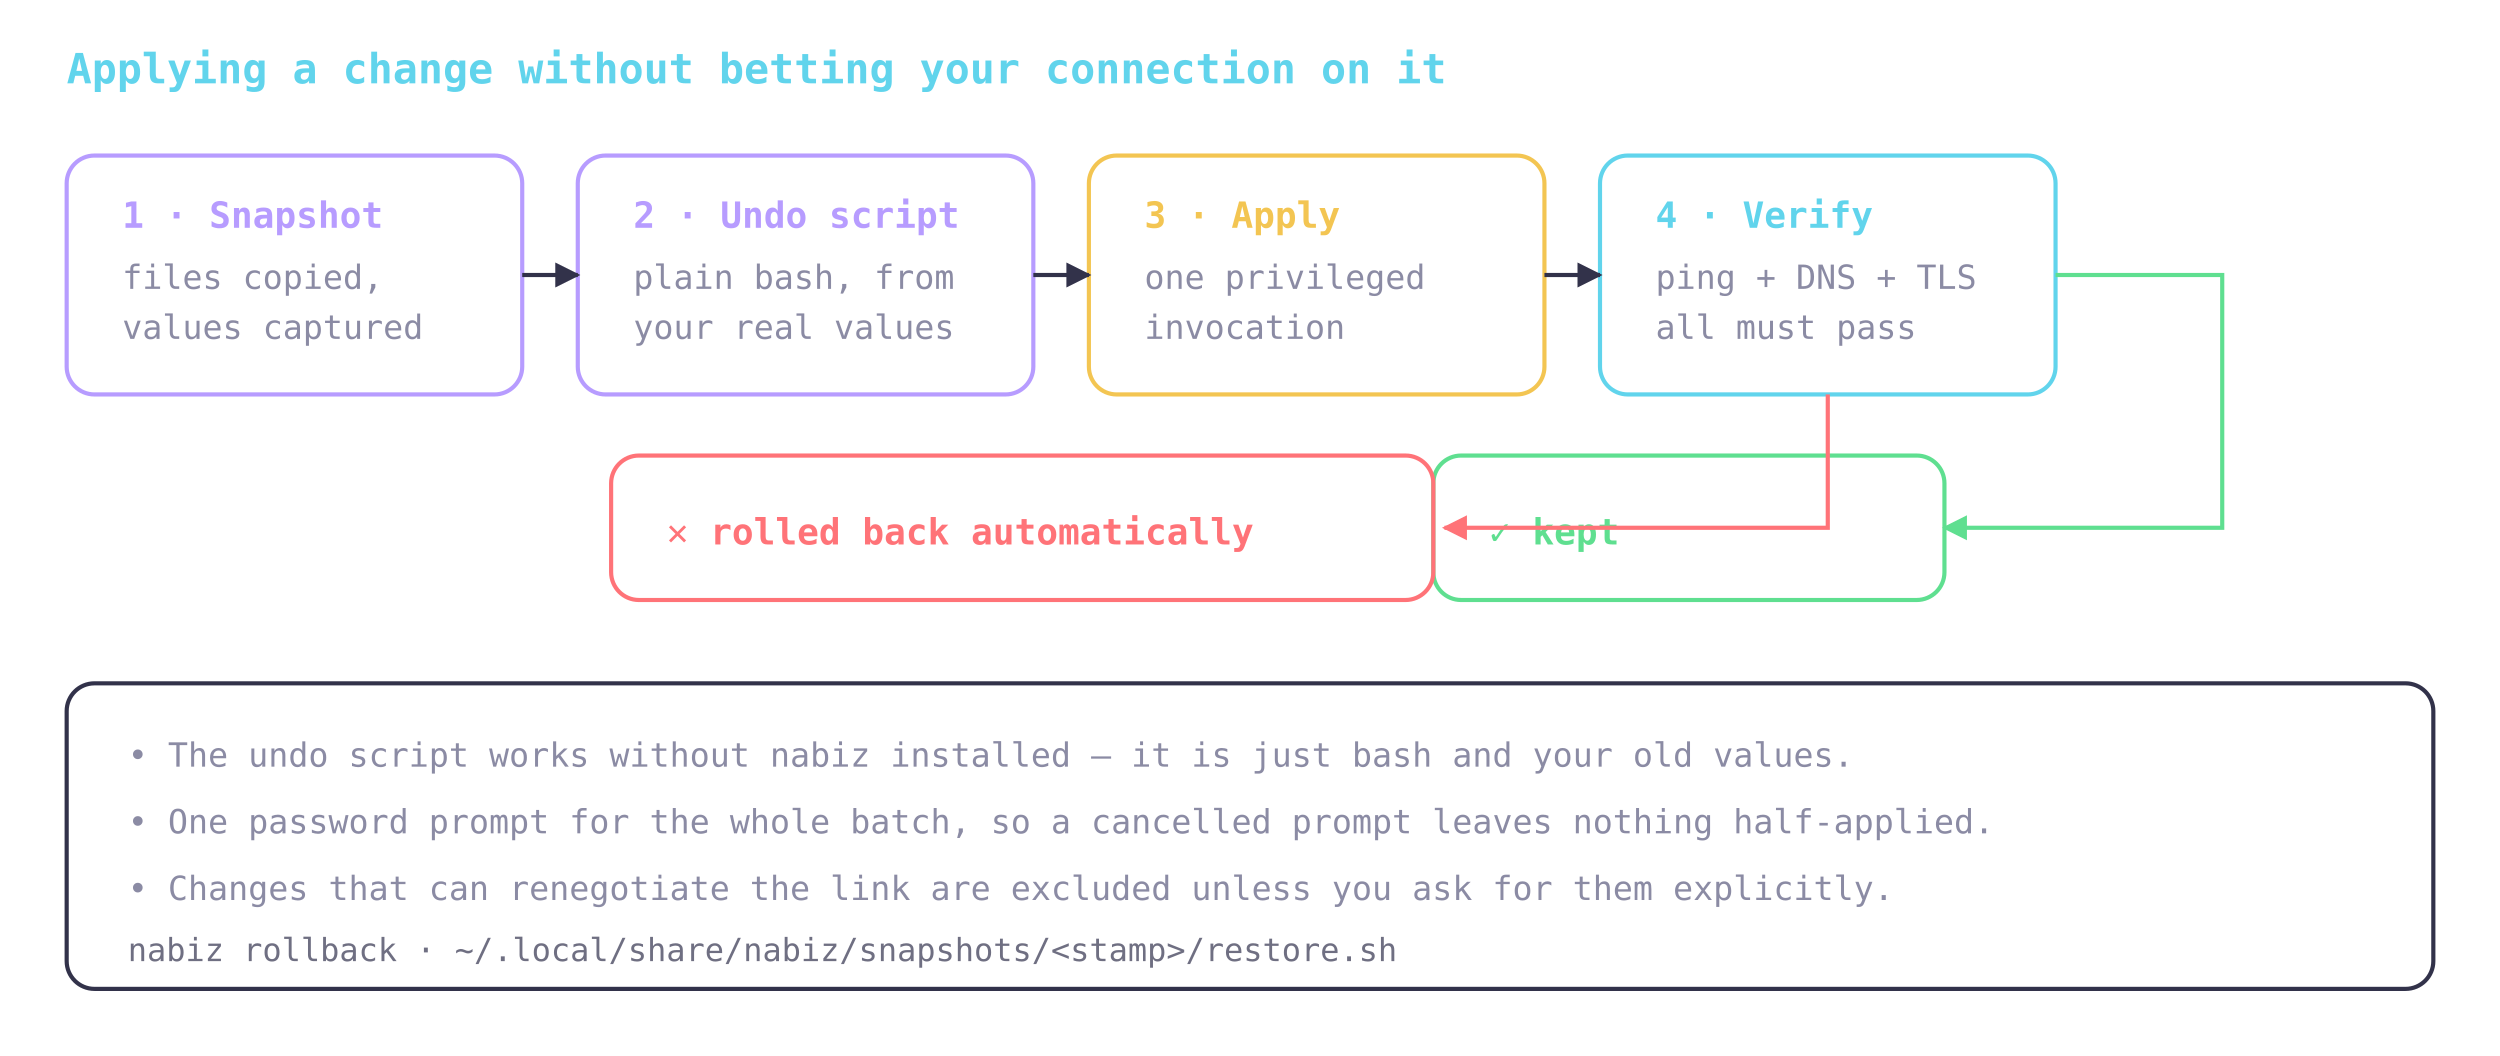
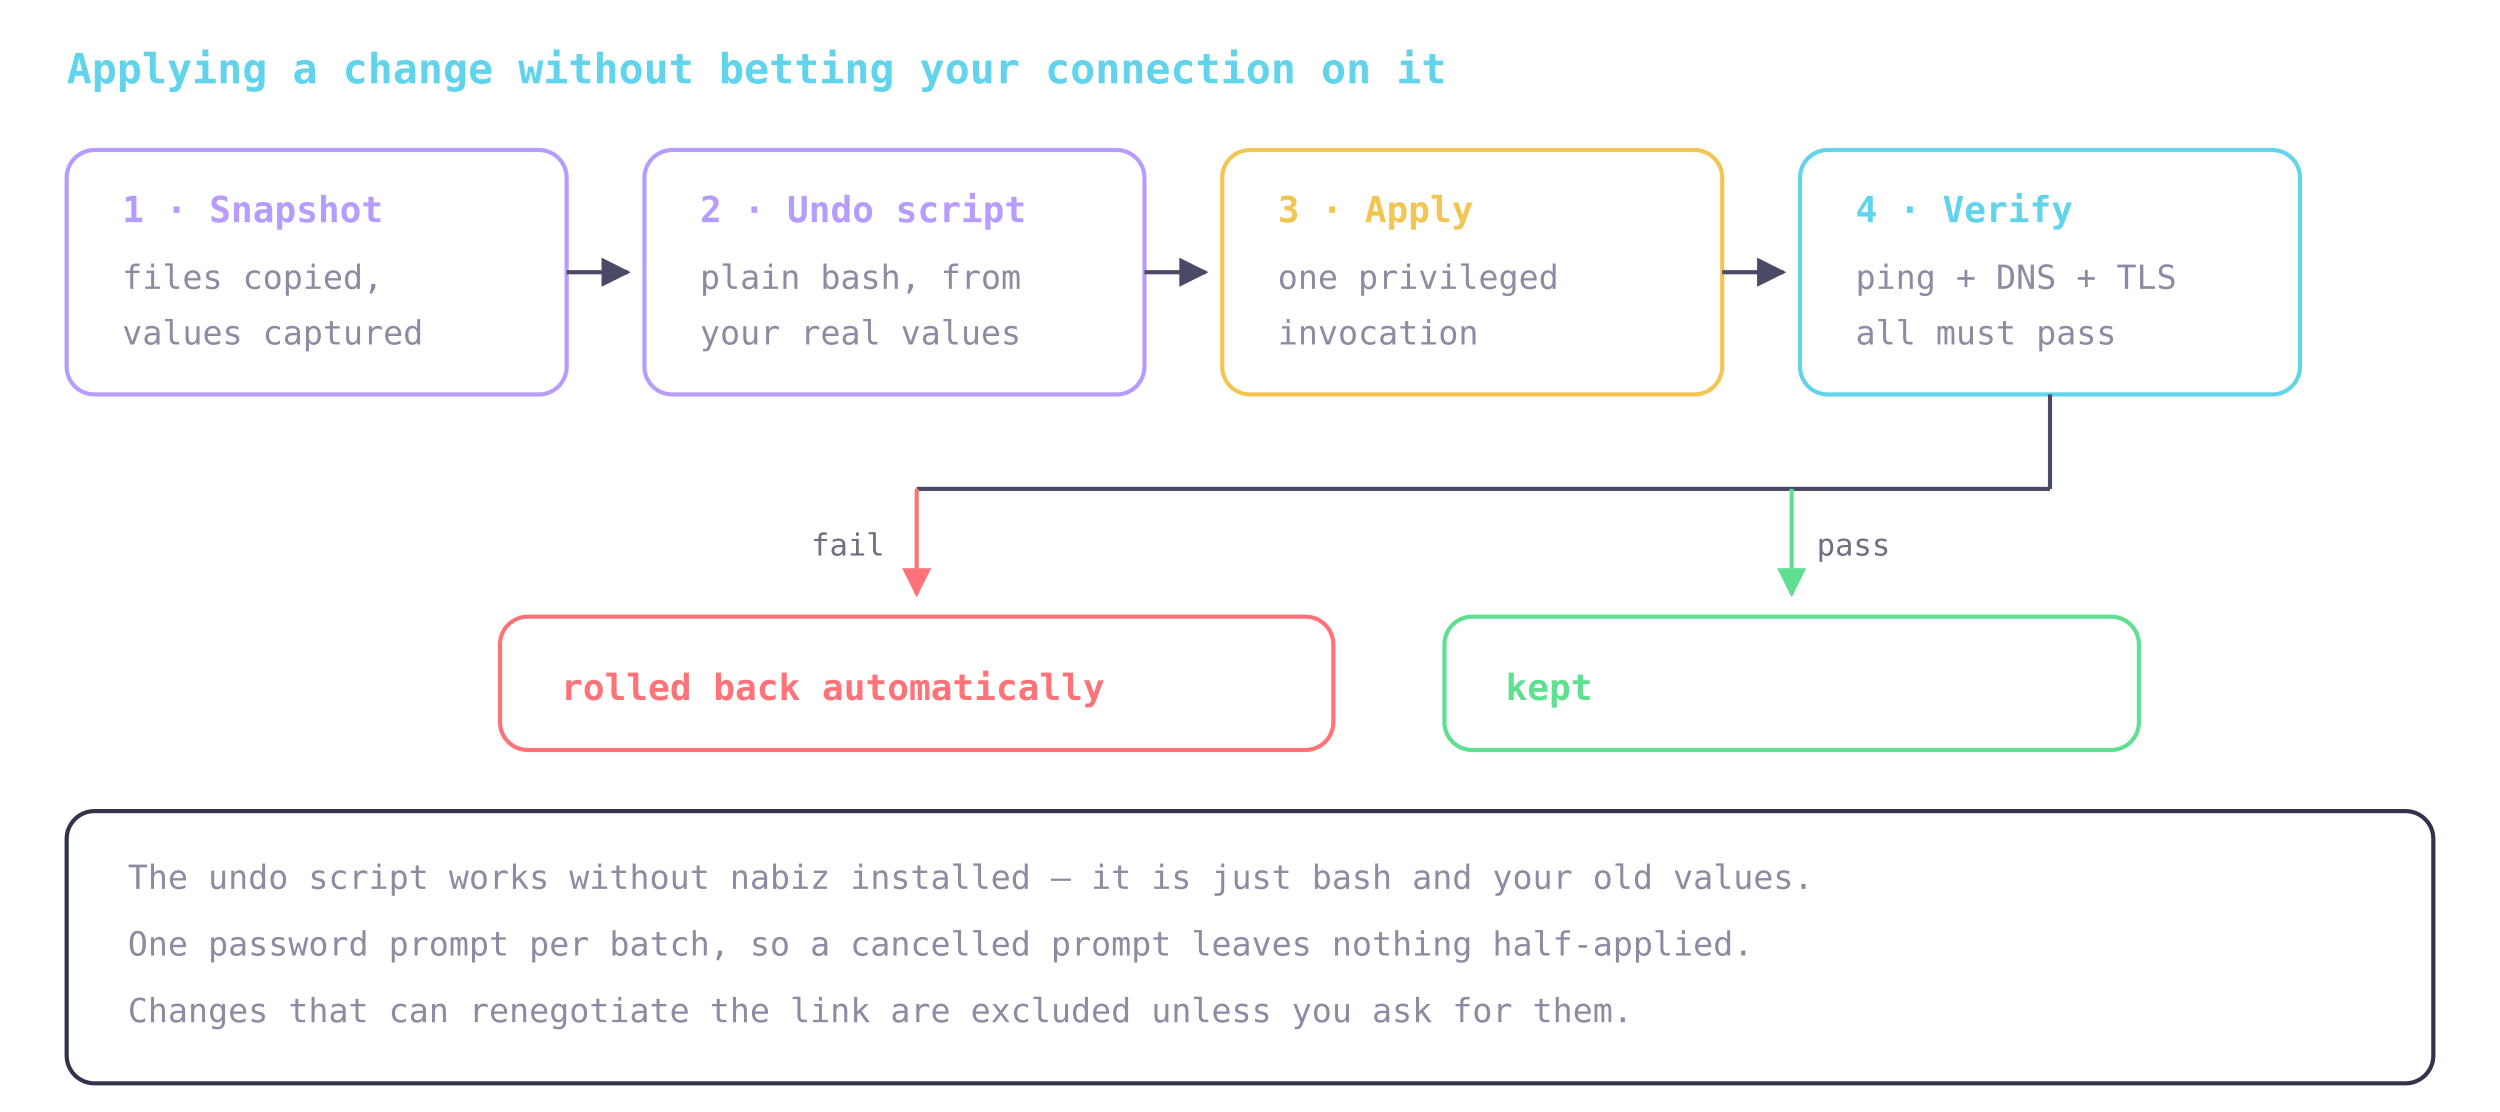
- <svg xmlns="http://www.w3.org/2000/svg" viewBox="0 0 900 380" width="900" height="380" role="img" aria-label="How applying a change stays reversible">
+ <svg xmlns="http://www.w3.org/2000/svg" viewBox="0 0 900 400" width="900" height="400" role="img" aria-label="How applying a change stays reversible">
  <style>
    .t { font-family: ui-monospace,SFMono-Regular,Menlo,monospace; }
    .h { font-size: 15px; font-weight: 700; }
    .n { font-size: 13px; font-weight: 700; }
    .b { font-size: 12px; fill: #8b8ba4; }
-     .s { font-size: 11.5px; fill: #6f6f82; }
+     .s { font-size: 11px; fill: #6f6f82; }
  </style>
-   <text class="t h" x="24" y="30" fill="#61d4ec">Applying a change without betting your connection on it</text>
-   <g>
-     <rect x="24" y="56" width="164" height="86" rx="10" fill="none" stroke="#b79cff" stroke-width="1.5" />
-     <text class="t n" x="44" y="82" fill="#b79cff">1 · Snapshot</text>
-     <text class="t b" x="44" y="104">files copied,</text>
-     <text class="t b" x="44" y="122">values captured</text>
-     <rect x="208" y="56" width="164" height="86" rx="10" fill="none" stroke="#b79cff" stroke-width="1.5" />
-     <text class="t n" x="228" y="82" fill="#b79cff">2 · Undo script</text>
-     <text class="t b" x="228" y="104">plain bash, from</text>
-     <text class="t b" x="228" y="122">your real values</text>
-     <rect x="392" y="56" width="164" height="86" rx="10" fill="none" stroke="#f3c552" stroke-width="1.5" />
-     <text class="t n" x="412" y="82" fill="#f3c552">3 · Apply</text>
-     <text class="t b" x="412" y="104">one privileged</text>
-     <text class="t b" x="412" y="122">invocation</text>
-     <rect x="576" y="56" width="164" height="86" rx="10" fill="none" stroke="#61d4ec" stroke-width="1.5" />
-     <text class="t n" x="596" y="82" fill="#61d4ec">4 · Verify</text>
-     <text class="t b" x="596" y="104">ping + DNS + TLS</text>
-     <text class="t b" x="596" y="122">all must pass</text>
-   </g>
-   <g stroke="#32324a" stroke-width="1.5" fill="none">
-     <path d="M188 99 H208" marker-end="url(#a)" />
-     <path d="M372 99 H392" marker-end="url(#a)" />
-     <path d="M556 99 H576" marker-end="url(#a)" />
-   </g>
  <defs>
-     <marker id="a" viewBox="0 0 10 10" refX="9" refY="5" markerWidth="6" markerHeight="6" orient="auto">
-       <path d="M0 0 L10 5 L0 10 z" fill="#32324a" />
+     <marker id="ga" viewBox="0 0 10 10" refX="9" refY="5" markerWidth="7" markerHeight="7" orient="auto">
+       <path d="M0 0 L10 5 L0 10 z" fill="#4a4a66" />
    </marker>
-     <marker id="g" viewBox="0 0 10 10" refX="9" refY="5" markerWidth="6" markerHeight="6" orient="auto">
+     <marker id="gg" viewBox="0 0 10 10" refX="9" refY="5" markerWidth="7" markerHeight="7" orient="auto">
      <path d="M0 0 L10 5 L0 10 z" fill="#5fdf90" />
    </marker>
-     <marker id="r" viewBox="0 0 10 10" refX="9" refY="5" markerWidth="6" markerHeight="6" orient="auto">
+     <marker id="gr" viewBox="0 0 10 10" refX="9" refY="5" markerWidth="7" markerHeight="7" orient="auto">
      <path d="M0 0 L10 5 L0 10 z" fill="#ff7378" />
    </marker>
  </defs>
-   <path d="M740 99 H800 V190 H700" stroke="#5fdf90" stroke-width="1.5" fill="none" marker-end="url(#g)" />
-   <rect x="516" y="164" width="184" height="52" rx="10" fill="none" stroke="#5fdf90" stroke-width="1.5" />
-   <text class="t n" x="536" y="196" fill="#5fdf90">✓ kept</text>
-   <path d="M658 142 V190 H520" stroke="#ff7378" stroke-width="1.5" fill="none" marker-end="url(#r)" />
-   <rect x="220" y="164" width="296" height="52" rx="10" fill="none" stroke="#ff7378" stroke-width="1.5" />
-   <text class="t n" x="240" y="196" fill="#ff7378">✕ rolled back automatically</text>
-   <rect x="24" y="246" width="852" height="110" rx="10" fill="none" stroke="#32324a" stroke-width="1.5" />
-   <text class="t b" x="46" y="276">• The undo script works without nabiz installed — it is just bash and your old values.</text>
-   <text class="t b" x="46" y="300">• One password prompt for the whole batch, so a cancelled prompt leaves nothing half-applied.</text>
-   <text class="t b" x="46" y="324">• Changes that can renegotiate the link are excluded unless you ask for them explicitly.</text>
-   <text class="t s" x="46" y="346">nabiz rollback   ·   ~/.local/share/nabiz/snapshots/&lt;stamp&gt;/restore.sh</text>
+   <text class="t h" x="24" y="30" fill="#61d4ec">Applying a change without betting your connection on it</text>
+   <rect x="24" y="54" width="180" height="88" rx="10" fill="none" stroke="#b79cff" stroke-width="1.5" />
+   <text class="t n" x="44" y="80" fill="#b79cff">1 · Snapshot</text>
+   <text class="t b" x="44" y="104">files copied,</text>
+   <text class="t b" x="44" y="124">values captured</text>
+   <rect x="232" y="54" width="180" height="88" rx="10" fill="none" stroke="#b79cff" stroke-width="1.5" />
+   <text class="t n" x="252" y="80" fill="#b79cff">2 · Undo script</text>
+   <text class="t b" x="252" y="104">plain bash, from</text>
+   <text class="t b" x="252" y="124">your real values</text>
+   <rect x="440" y="54" width="180" height="88" rx="10" fill="none" stroke="#f3c552" stroke-width="1.5" />
+   <text class="t n" x="460" y="80" fill="#f3c552">3 · Apply</text>
+   <text class="t b" x="460" y="104">one privileged</text>
+   <text class="t b" x="460" y="124">invocation</text>
+   <rect x="648" y="54" width="180" height="88" rx="10" fill="none" stroke="#61d4ec" stroke-width="1.5" />
+   <text class="t n" x="668" y="80" fill="#61d4ec">4 · Verify</text>
+   <text class="t b" x="668" y="104">ping + DNS + TLS</text>
+   <text class="t b" x="668" y="124">all must pass</text>
+   <g stroke="#4a4a66" stroke-width="1.5" fill="none">
+     <path d="M204 98 H226" marker-end="url(#ga)" />
+     <path d="M412 98 H434" marker-end="url(#ga)" />
+     <path d="M620 98 H642" marker-end="url(#ga)" />
+   </g>
+   <line x1="738" y1="142" x2="738" y2="176" stroke="#4a4a66" stroke-width="1.5" />
+   <line x1="330" y1="176" x2="738" y2="176" stroke="#4a4a66" stroke-width="1.5" />
+   <path d="M645 176 V214" stroke="#5fdf90" stroke-width="1.5" fill="none" marker-end="url(#gg)" />
+   <path d="M330 176 V214" stroke="#ff7378" stroke-width="1.5" fill="none" marker-end="url(#gr)" />
+   <text class="t s" x="654" y="200" fill="#5fdf90">pass</text>
+   <text class="t s" x="292" y="200" fill="#ff7378">fail</text>
+   <rect x="180" y="222" width="300" height="48" rx="10" fill="none" stroke="#ff7378" stroke-width="1.5" />
+   <text class="t n" x="202" y="252" fill="#ff7378">rolled back automatically</text>
+   <rect x="520" y="222" width="250" height="48" rx="10" fill="none" stroke="#5fdf90" stroke-width="1.5" />
+   <text class="t n" x="542" y="252" fill="#5fdf90">kept</text>
+   <rect x="24" y="292" width="852" height="98" rx="10" fill="none" stroke="#32324a" stroke-width="1.5" />
+   <text class="t b" x="46" y="320">The undo script works without nabiz installed — it is just bash and your old values.</text>
+   <text class="t b" x="46" y="344">One password prompt per batch, so a cancelled prompt leaves nothing half-applied.</text>
+   <text class="t b" x="46" y="368">Changes that can renegotiate the link are excluded unless you ask for them.</text>
</svg>
